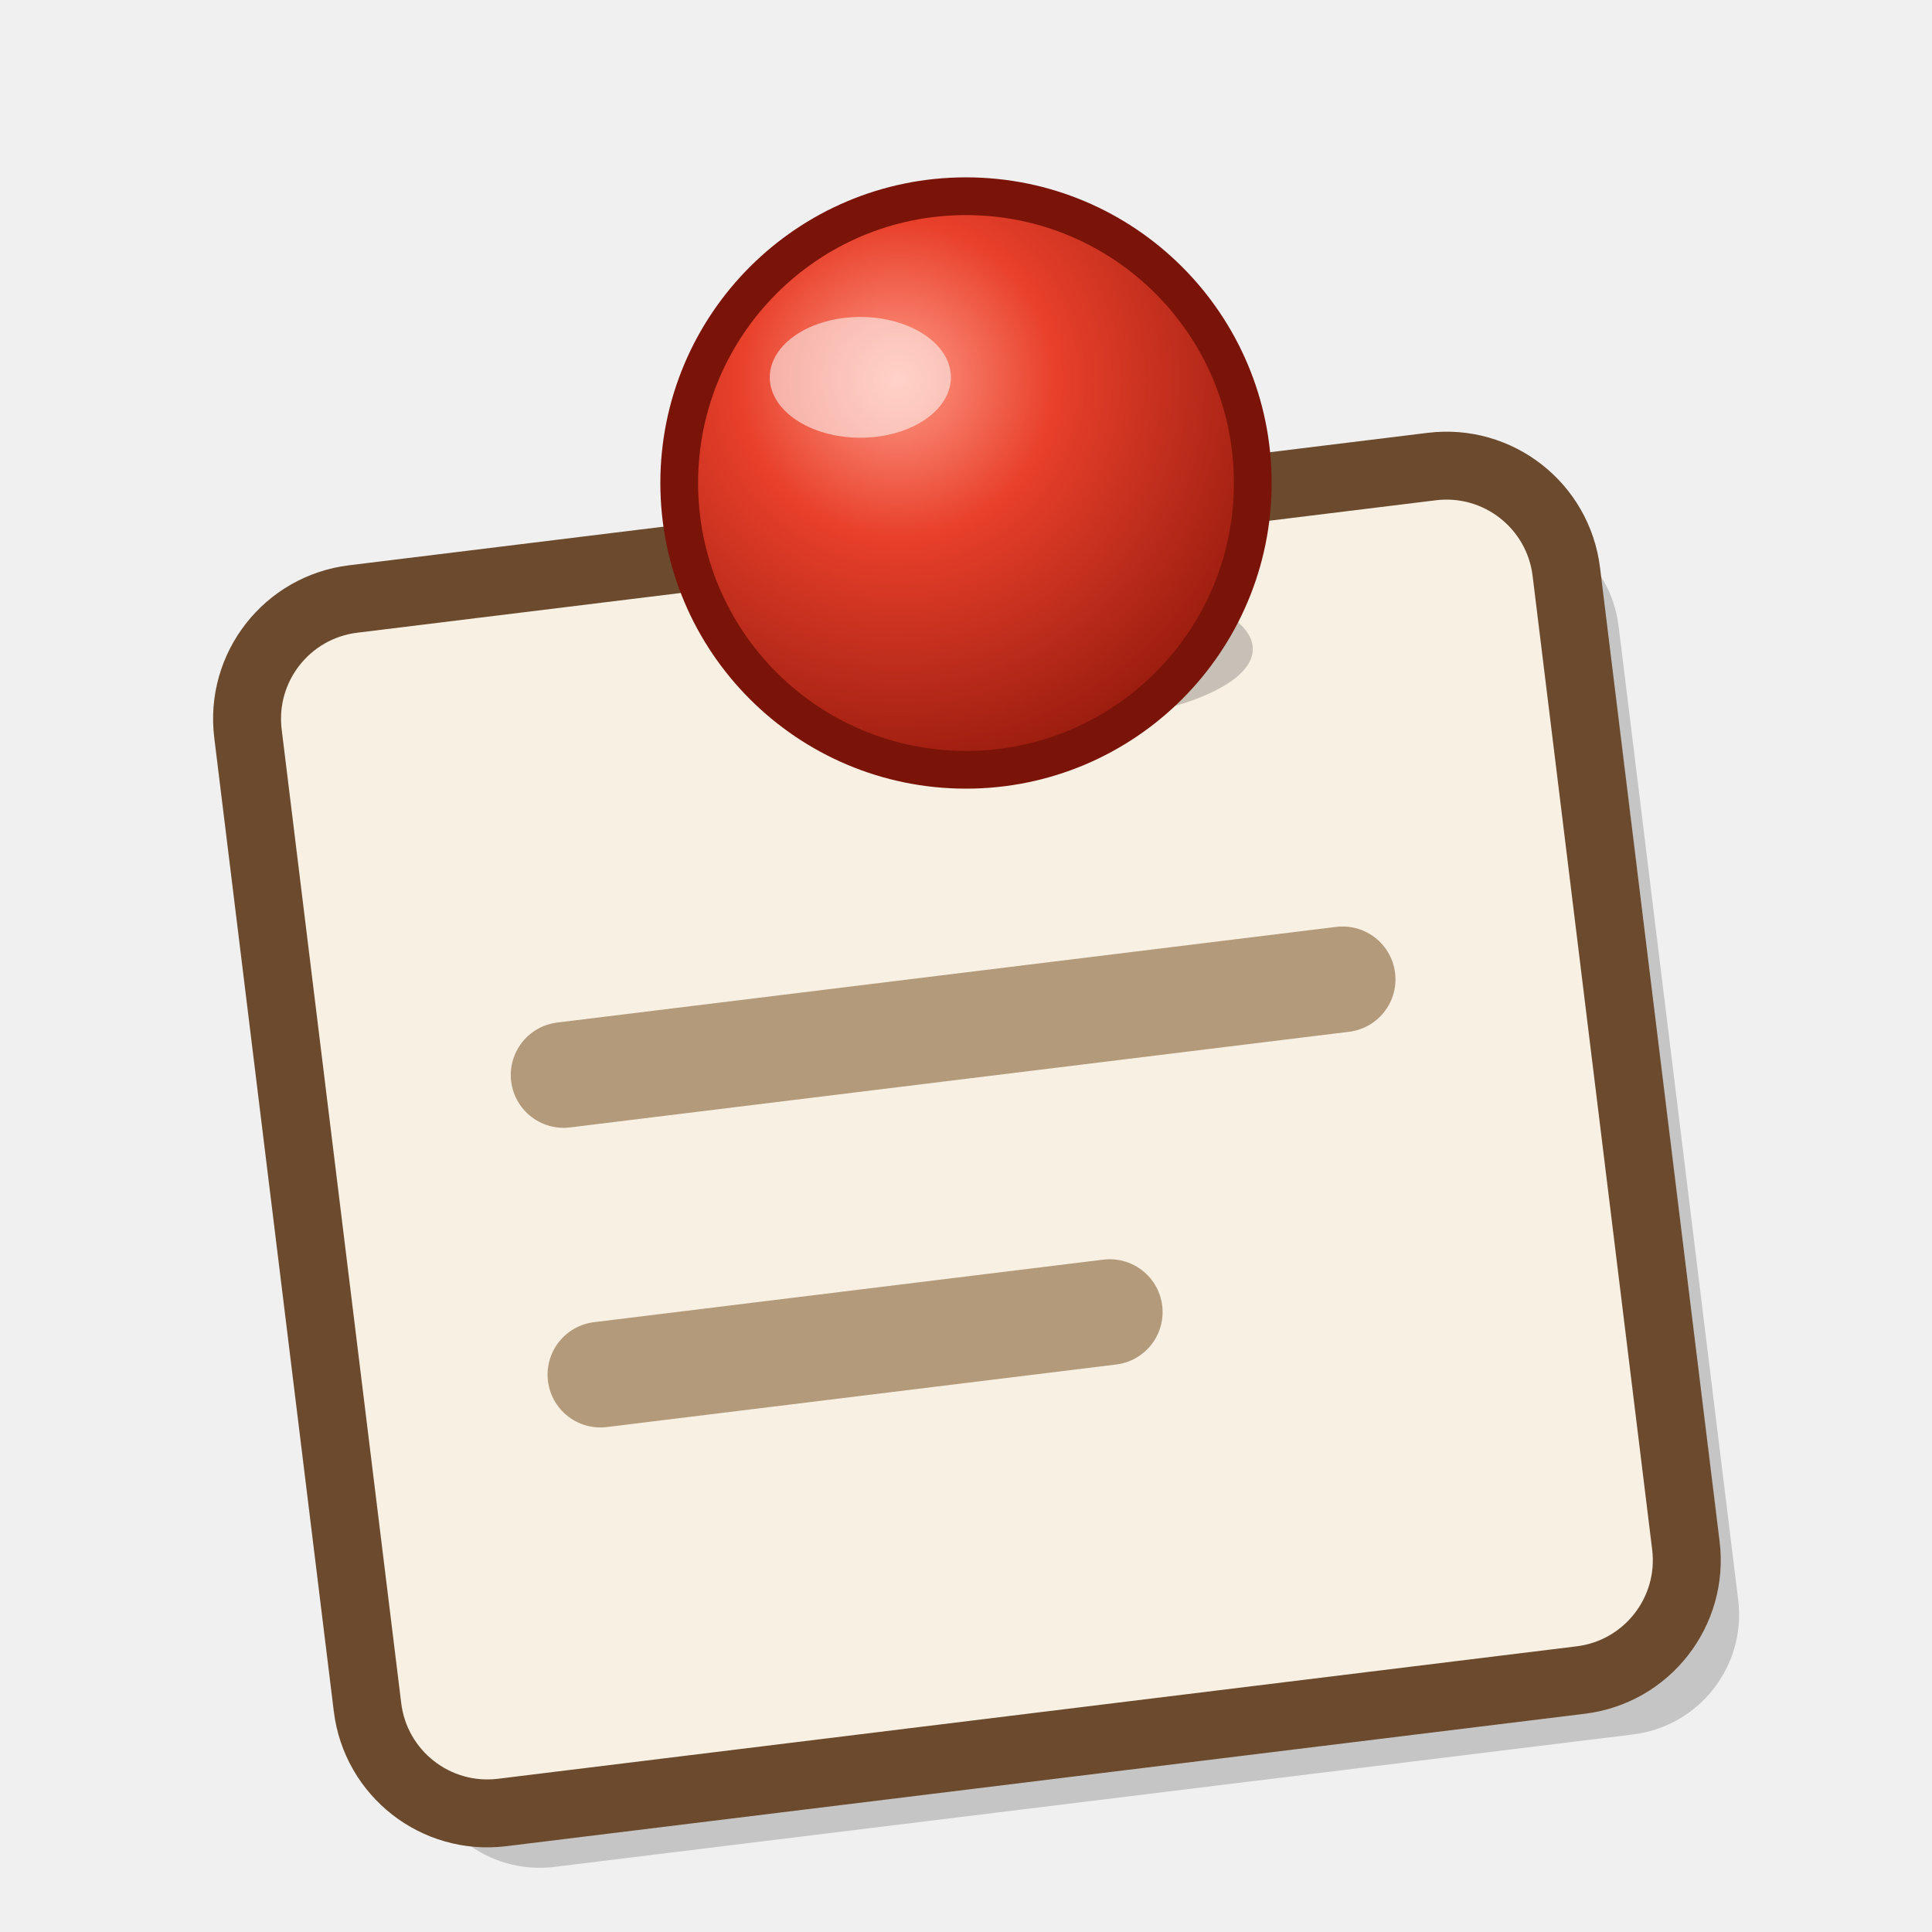
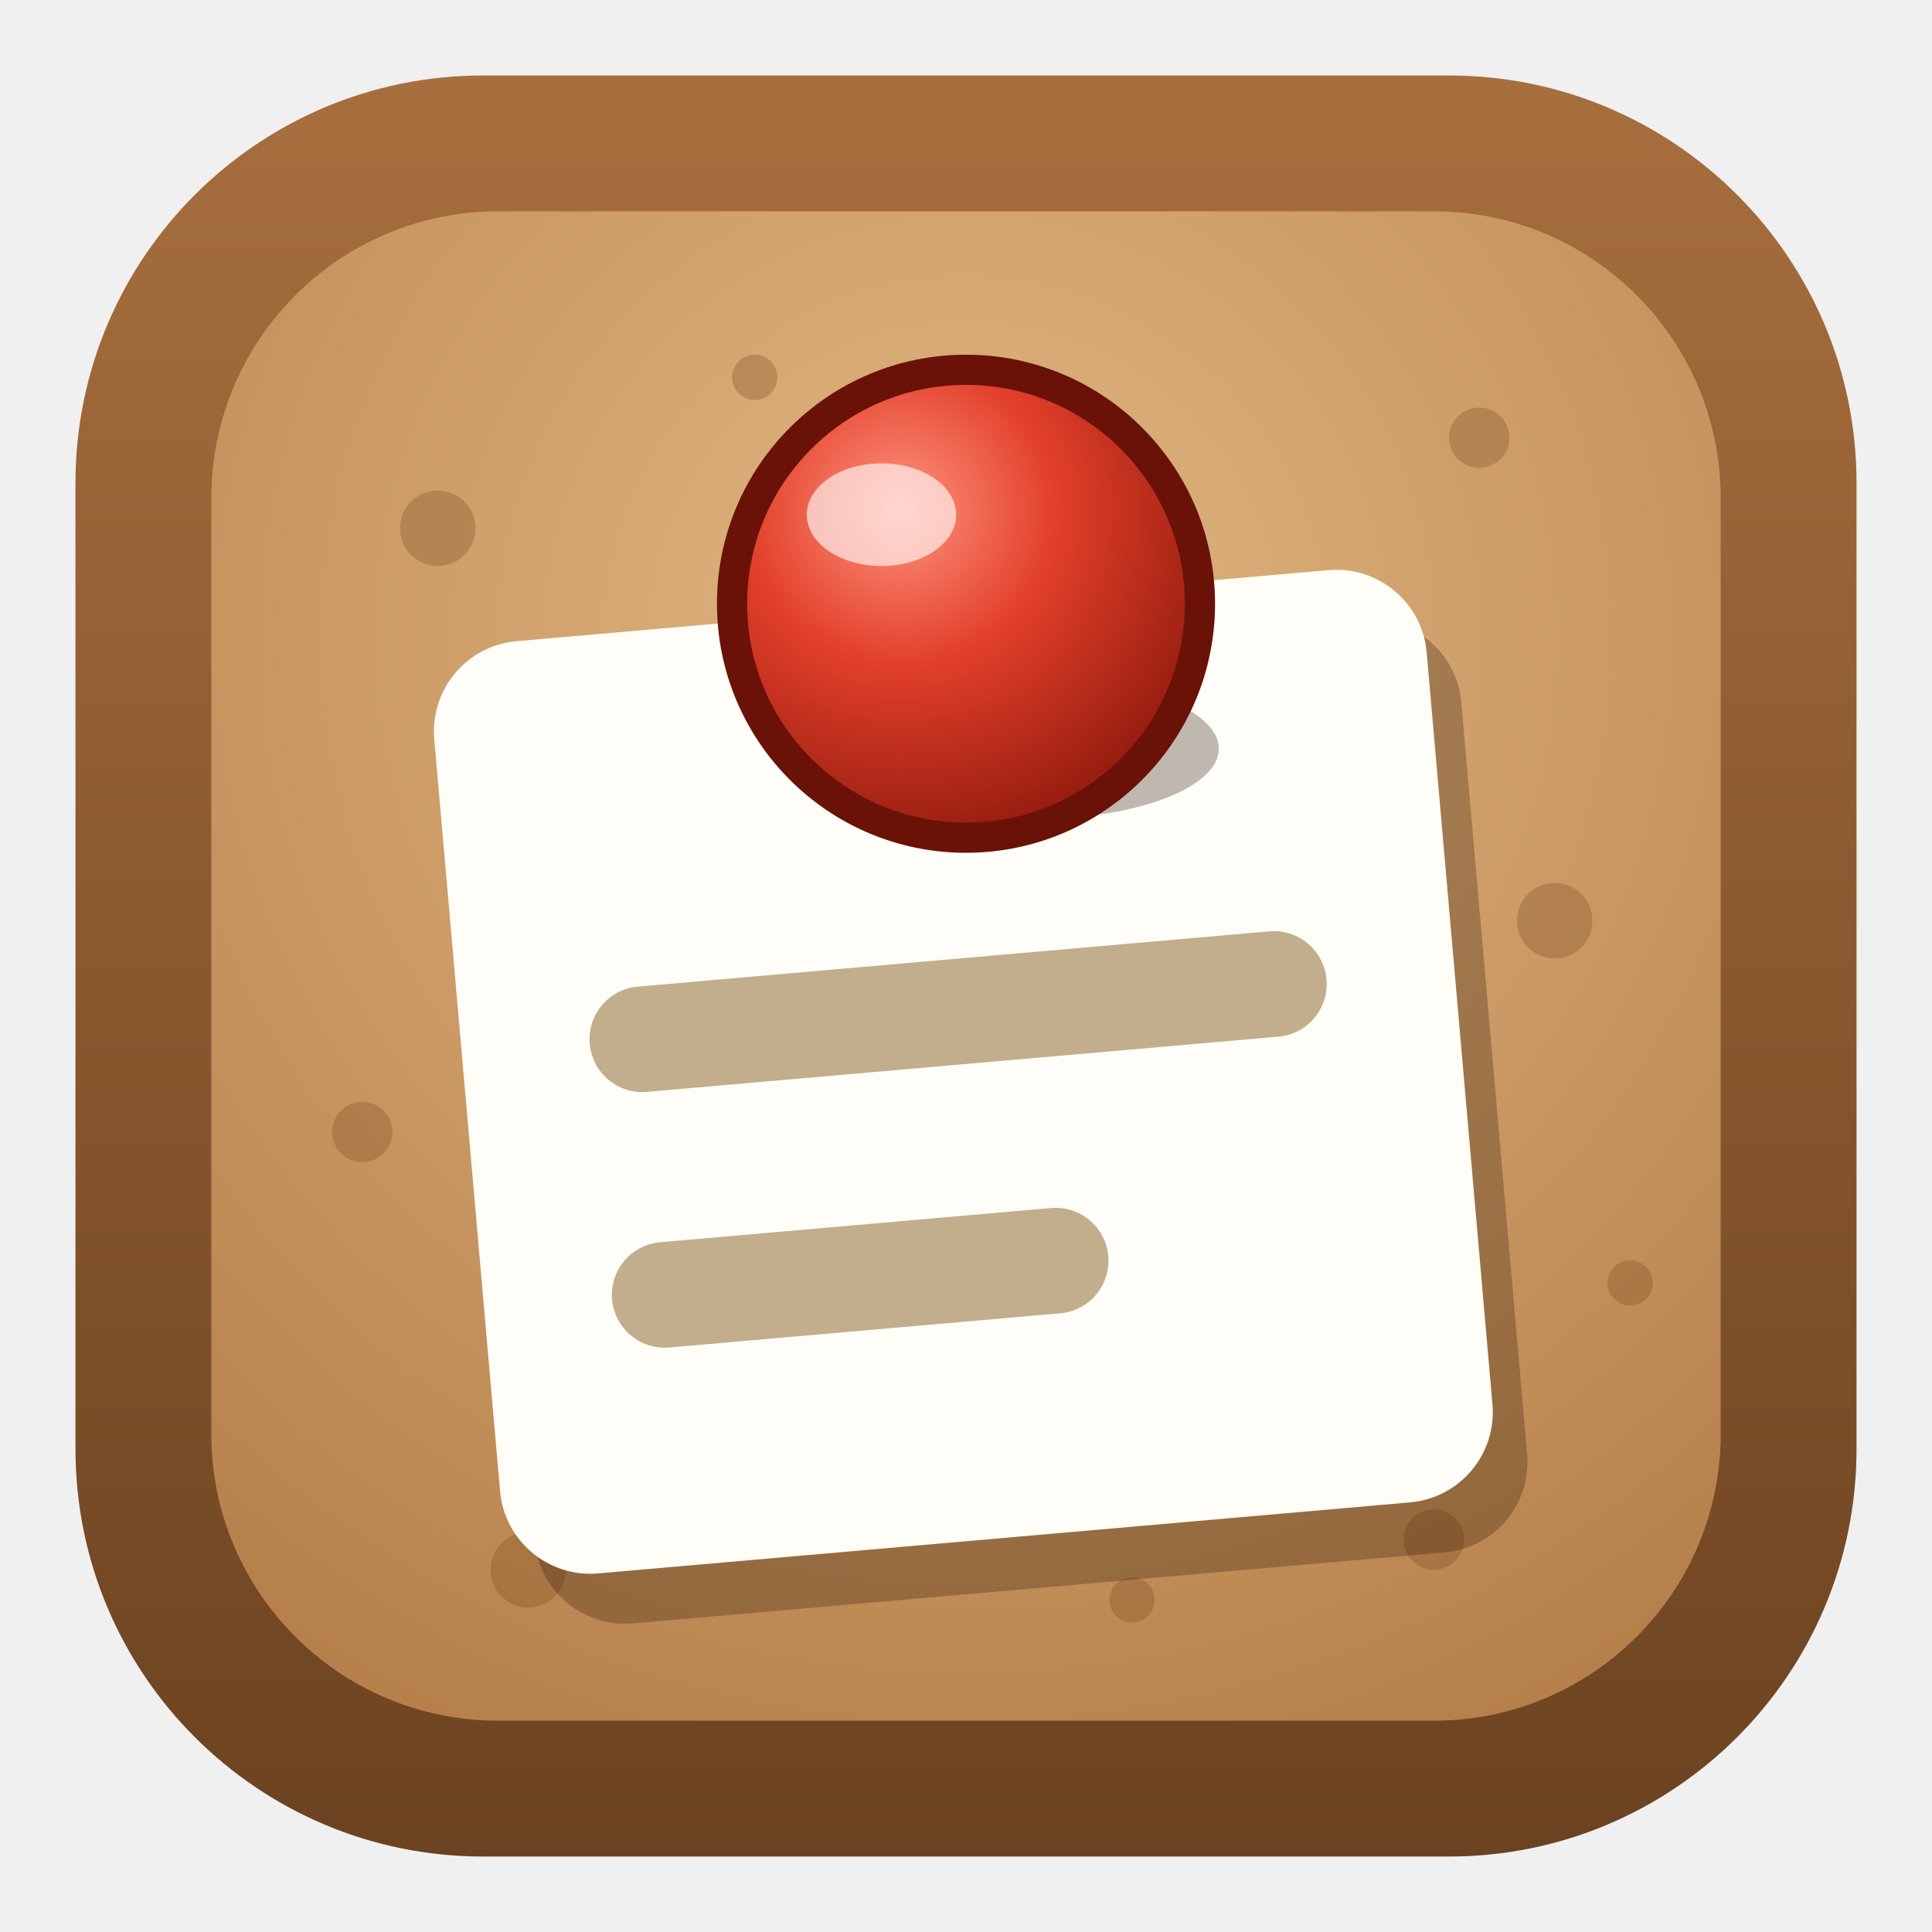
<svg xmlns="http://www.w3.org/2000/svg" viewBox="0 0 256 256">
  <defs>
-     <radialGradient id="pin" cx="38%" cy="32%" r="72%">
-       <stop offset="0" stop-color="#ff9a86" />
-       <stop offset=".38" stop-color="#e8402b" />
-       <stop offset="1" stop-color="#951a0d" />
+     <radialGradient id="pin" cx="36%" cy="30%" r="78%">
+       <stop offset="0" stop-color="#ff9480" />
+       <stop offset=".42" stop-color="#e2402a" />
+       <stop offset="1" stop-color="#8a170b" />
    </radialGradient>
+     <radialGradient id="cork" cx="50%" cy="28%" r="85%">
+       <stop offset="0" stop-color="#e2b783" />
+       <stop offset="1" stop-color="#b47d48" />
+     </radialGradient>
+     <linearGradient id="wood" x1="0" y1="0" x2="0" y2="1">
+       <stop offset="0" stop-color="#a86f3e" />
+       <stop offset="1" stop-color="#6b4220" />
+     </linearGradient>
  </defs>
-   <g transform="rotate(-7 128 150)">
-     <rect x="40" y="70" width="176" height="162" rx="16" fill="#000" fill-opacity=".18" transform="translate(6 8)" />
-     <rect x="40" y="70" width="176" height="162" rx="16" fill="#f7f0e3" stroke="#6b4a2d" stroke-width="9" />
-     <path d="M76 136h104M76 176h68" stroke="#b39a7a" stroke-width="14" stroke-linecap="round" />
+   <rect x="10" y="10" width="236" height="236" rx="54" fill="url(#wood)" />
+   <rect x="28" y="28" width="200" height="200" rx="38" fill="url(#cork)" />
+   <g fill="#7a4c22" fill-opacity=".32">
+     <circle cx="58" cy="70" r="5" />
+     <circle cx="196" cy="58" r="4" />
+     <circle cx="206" cy="122" r="5" />
+     <circle cx="48" cy="150" r="4" />
+     <circle cx="70" cy="208" r="5" />
+     <circle cx="190" cy="204" r="4" />
+     <circle cx="150" cy="212" r="3" />
+     <circle cx="100" cy="50" r="3" />
+     <circle cx="216" cy="170" r="3" />
  </g>
-   <ellipse cx="136" cy="86" rx="30" ry="10" fill="#000" fill-opacity=".2" />
-   <circle cx="128" cy="64" r="38" fill="url(#pin)" stroke="#7a1409" stroke-width="5" />
-   <ellipse cx="114" cy="50" rx="12" ry="8" fill="#fff" fill-opacity=".55" />
+   <g transform="rotate(-5 128 146)">
+     <rect x="62" y="80" width="132" height="124" rx="12" fill="#2d1604" fill-opacity=".28" transform="translate(4 7)" />
+     <rect x="62" y="80" width="132" height="124" rx="12" fill="#fffdf7" />
+     <path d="M86 134h84M86 168h52" stroke="#c2ad8c" stroke-width="14" stroke-linecap="round" />
+   </g>
+   <ellipse cx="137.3" cy="99.2" rx="24.2" ry="9.3" fill="#2d1604" fill-opacity=".3" />
+   <circle cx="128" cy="80" r="31" fill="url(#pin)" stroke="#6a1207" stroke-width="4.0" />
+   <ellipse cx="116.8" cy="68.2" rx="9.9" ry="6.8" fill="#fff" fill-opacity=".62" />
</svg>
